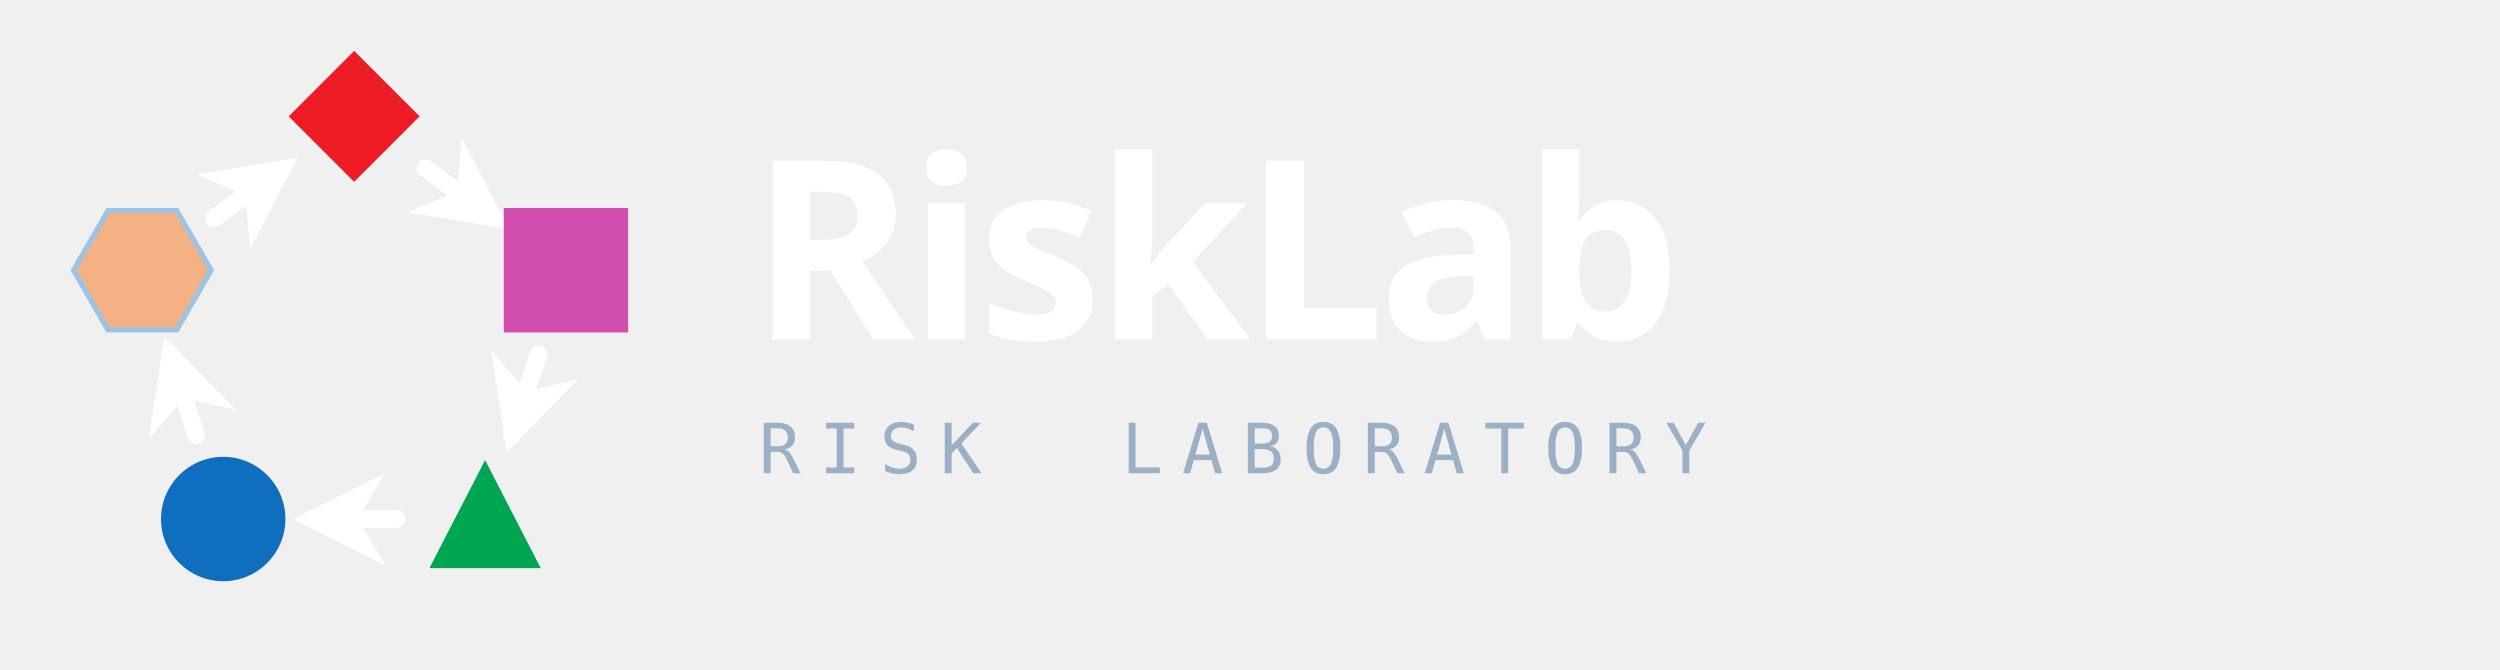
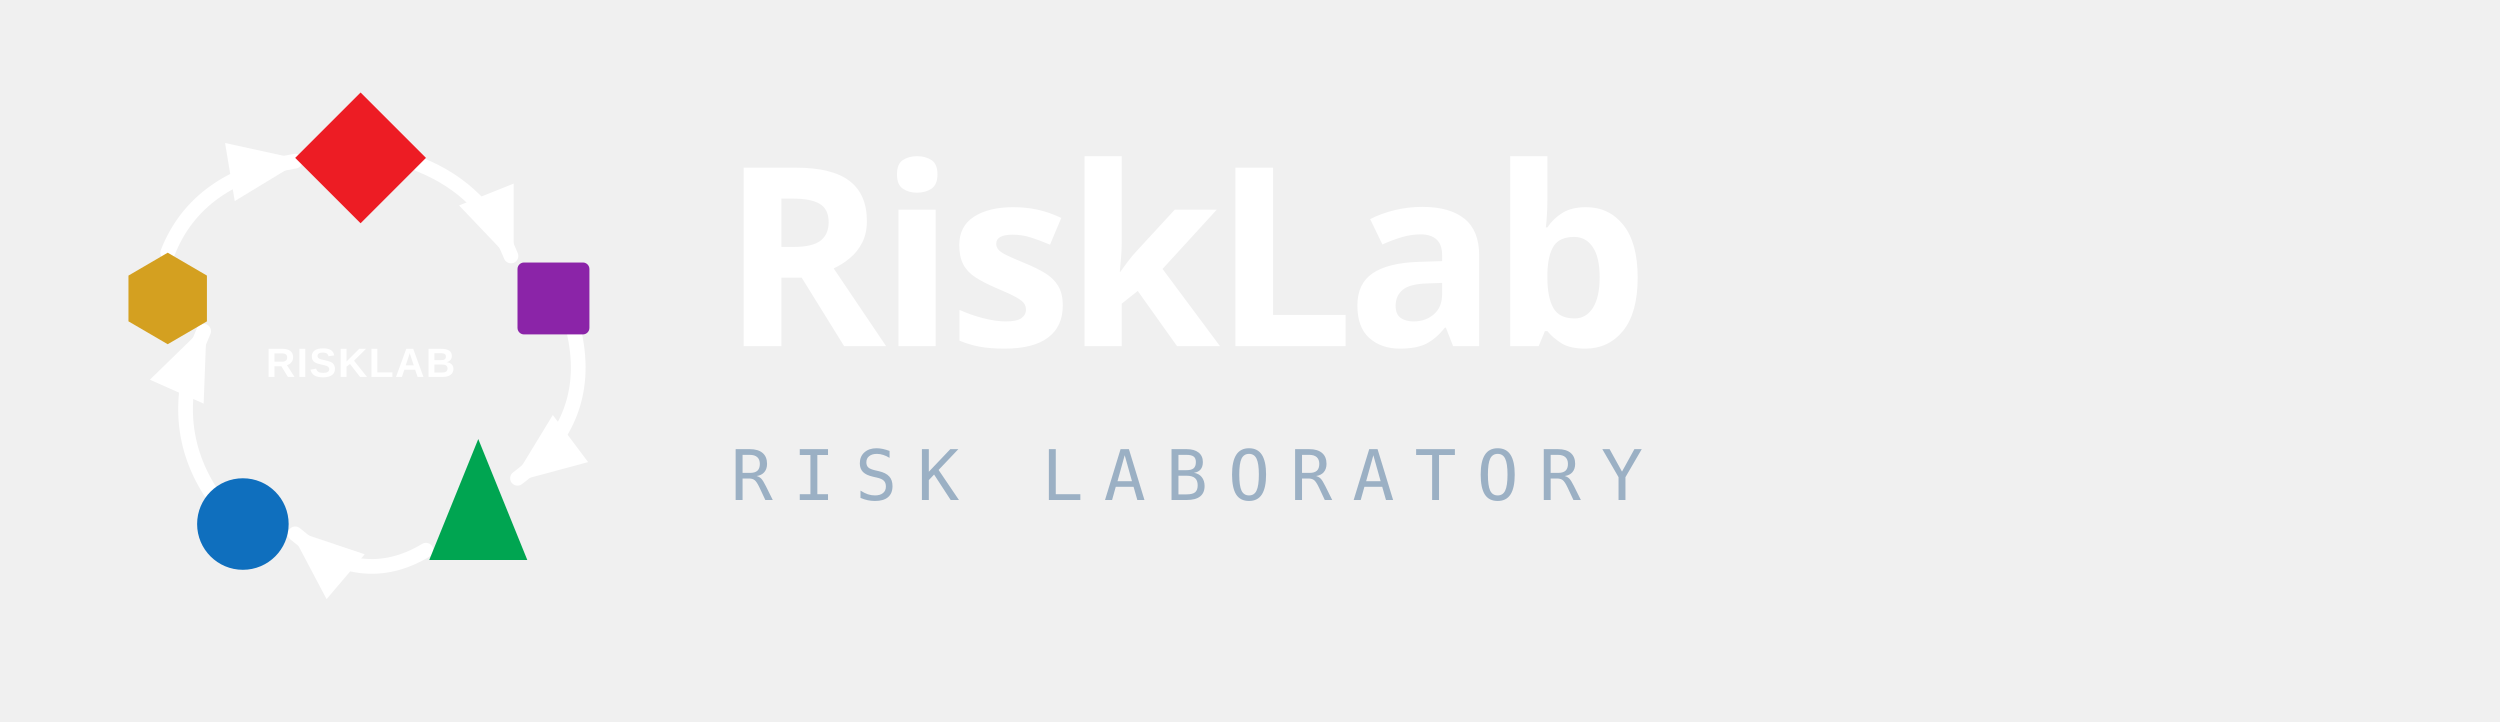
- <svg xmlns="http://www.w3.org/2000/svg" viewBox="0 0 560 150" width="560" height="150" role="img" aria-label="RiskLab — Risk Laboratory">
+ <svg xmlns="http://www.w3.org/2000/svg" viewBox="0 0 520 150" role="img" aria-label="RiskLab — Risk Laboratory">
  <defs>
-     <marker id="rli-arw" viewBox="0 0 10 10" refX="8" refY="5" markerWidth="5.2" markerHeight="5.2" orient="auto-start-reverse">
-       <path d="M0,0 L10,5 L0,10 L3,5 Z" fill="#ffffff" />
+     <marker id="rli-arr" viewBox="0 0 10 8" refX="9" refY="4" markerWidth="5" markerHeight="5" orient="auto">
+       <polygon points="0,0 10,4 0,8" fill="#ffffff" />
    </marker>
  </defs>
-   <g transform="translate(6,7) scale(0.7333)">
-     <g stroke="#ffffff" stroke-width="5.4" fill="none" stroke-linecap="round" marker-end="url(#rli-arw)">
-       <line x1="57.2" y1="57.1" x2="78.2" y2="41.9" />
-       <line x1="121.8" y1="41.9" x2="142.8" y2="57.1" />
-       <line x1="156.3" y1="98.7" x2="148.3" y2="123.3" />
-       <line x1="113.0" y1="149.0" x2="87.0" y2="149.0" />
-       <line x1="51.7" y1="123.3" x2="43.7" y2="98.7" />
-     </g>
-     <polygon points="100,6 120,26 100,46 80,26" fill="#ED1C24" />
-     <rect x="145.7" y="54" width="38" height="38" fill="#D24FB0" />
-     <polygon points="140,131 157,164 123,164" fill="#00A551" />
-     <circle cx="60" cy="149" r="19" fill="#0F6FBE" />
-     <polygon points="14.3,73 24.8,54.8 45.8,54.8 56.3,73 45.8,91.2 24.8,91.2" fill="#F4B183" stroke="#9CC3E4" stroke-width="1.6" />
+   <g transform="translate(7,7) scale(0.68)">
+     <path d="M 118 40 Q 138 48 146 68" stroke="#ffffff" stroke-width="4.5" fill="none" stroke-linecap="round" marker-end="url(#rli-arr)" />
+     <path d="M 165 90 Q 172 118 148 136" stroke="#ffffff" stroke-width="4.5" fill="none" stroke-linecap="round" marker-end="url(#rli-arr)" />
+     <path d="M 120 158 Q 100 170 80 153" stroke="#ffffff" stroke-width="4.5" fill="none" stroke-linecap="round" marker-end="url(#rli-arr)" />
+     <path d="M 54 140 Q 40 118 52 91" stroke="#ffffff" stroke-width="4.5" fill="none" stroke-linecap="round" marker-end="url(#rli-arr)" />
+     <path d="M 41 67 Q 50 44 80 39" stroke="#ffffff" stroke-width="4.5" fill="none" stroke-linecap="round" marker-end="url(#rli-arr)" />
+     <polygon points="100,18 120,38 100,58 80,38" fill="#ED1C24" />
+     <rect x="148" y="70" width="22" height="22" rx="2" fill="#8B24A8" />
+     <polygon points="136,124 121,161 151,161" fill="#00A551" />
+     <circle cx="64" cy="150" r="14" fill="#0F6FBE" />
+     <polygon points="41,67 53,74 53,88 41,95 29,88 29,74" fill="#D4A020" />
+     <text x="100" y="105" font-family="'Arial Black','Helvetica Neue',Arial,sans-serif" font-weight="900" font-size="12.5" text-anchor="middle" fill="#ffffff" letter-spacing="0.4">RISKLAB</text>
  </g>
-   <text x="168" y="76" font-family="'IBM Plex Sans', Verdana, sans-serif" font-weight="700" font-size="56" letter-spacing="-1.5" fill="#ffffff">RiskLab</text>
-   <text x="170" y="106" font-family="'IBM Plex Mono', monospace" font-weight="500" font-size="15.5" letter-spacing="4.2" fill="#9BB0C4">RISK  LABORATORY</text>
+   <text x="150" y="72" font-family="'IBM Plex Sans',Verdana,sans-serif" font-weight="700" font-size="52" letter-spacing="-1.5" fill="#ffffff">RiskLab</text>
+   <text x="152" y="104" font-family="'IBM Plex Mono',monospace" font-weight="500" font-size="14.5" letter-spacing="4.2" fill="#9BB0C4">RISK  LABORATORY</text>
</svg>
